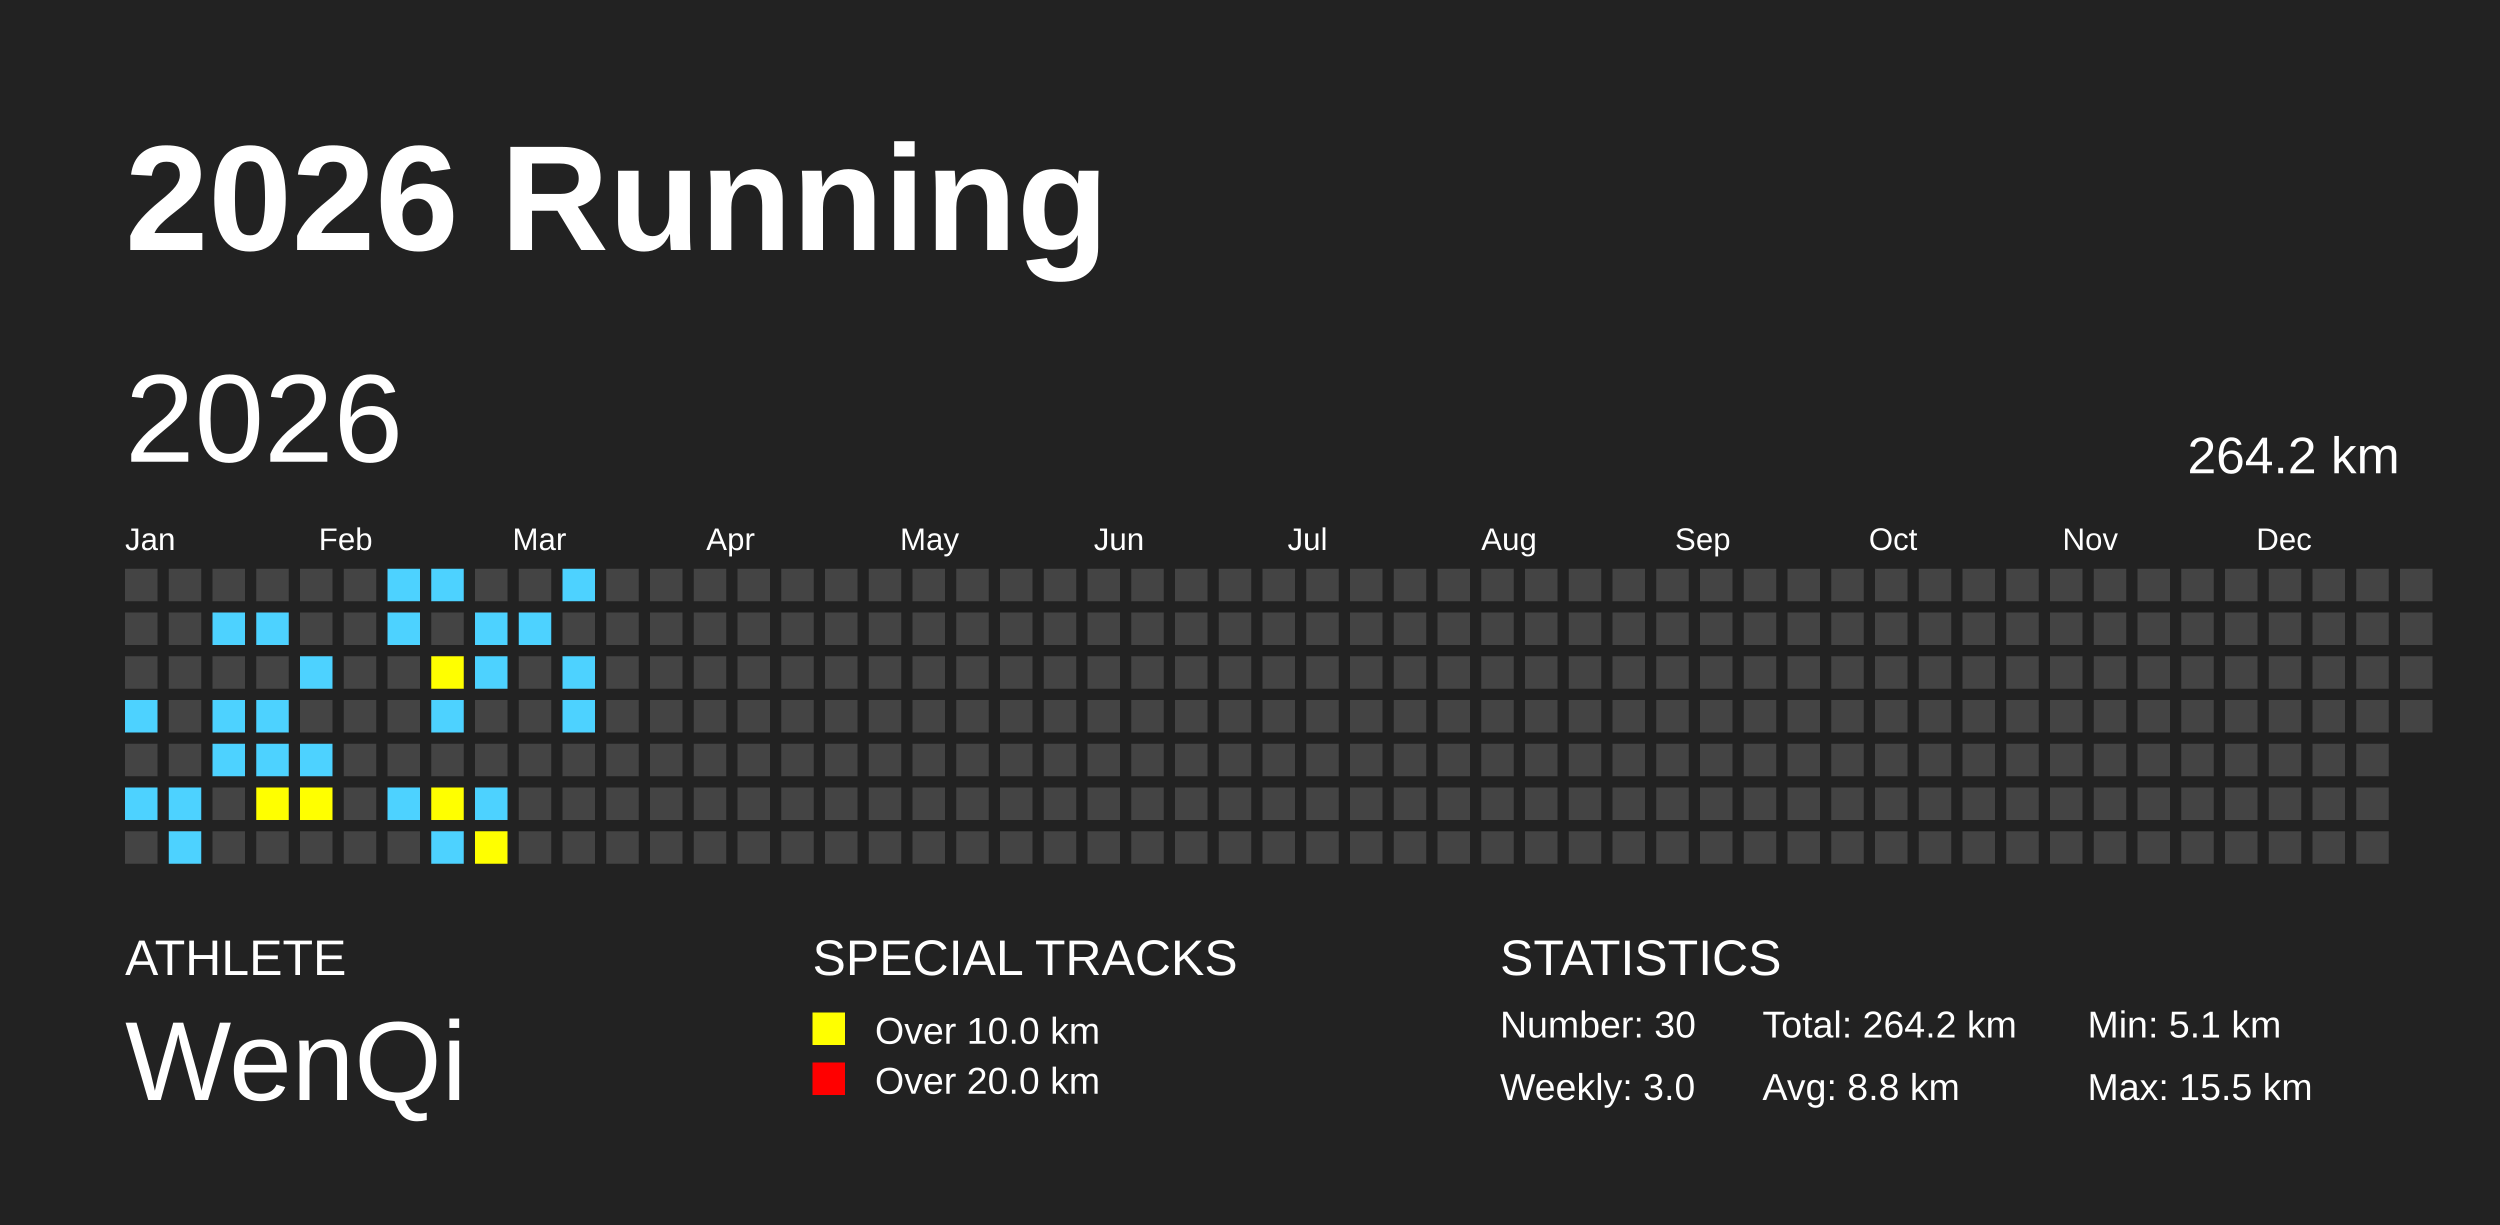
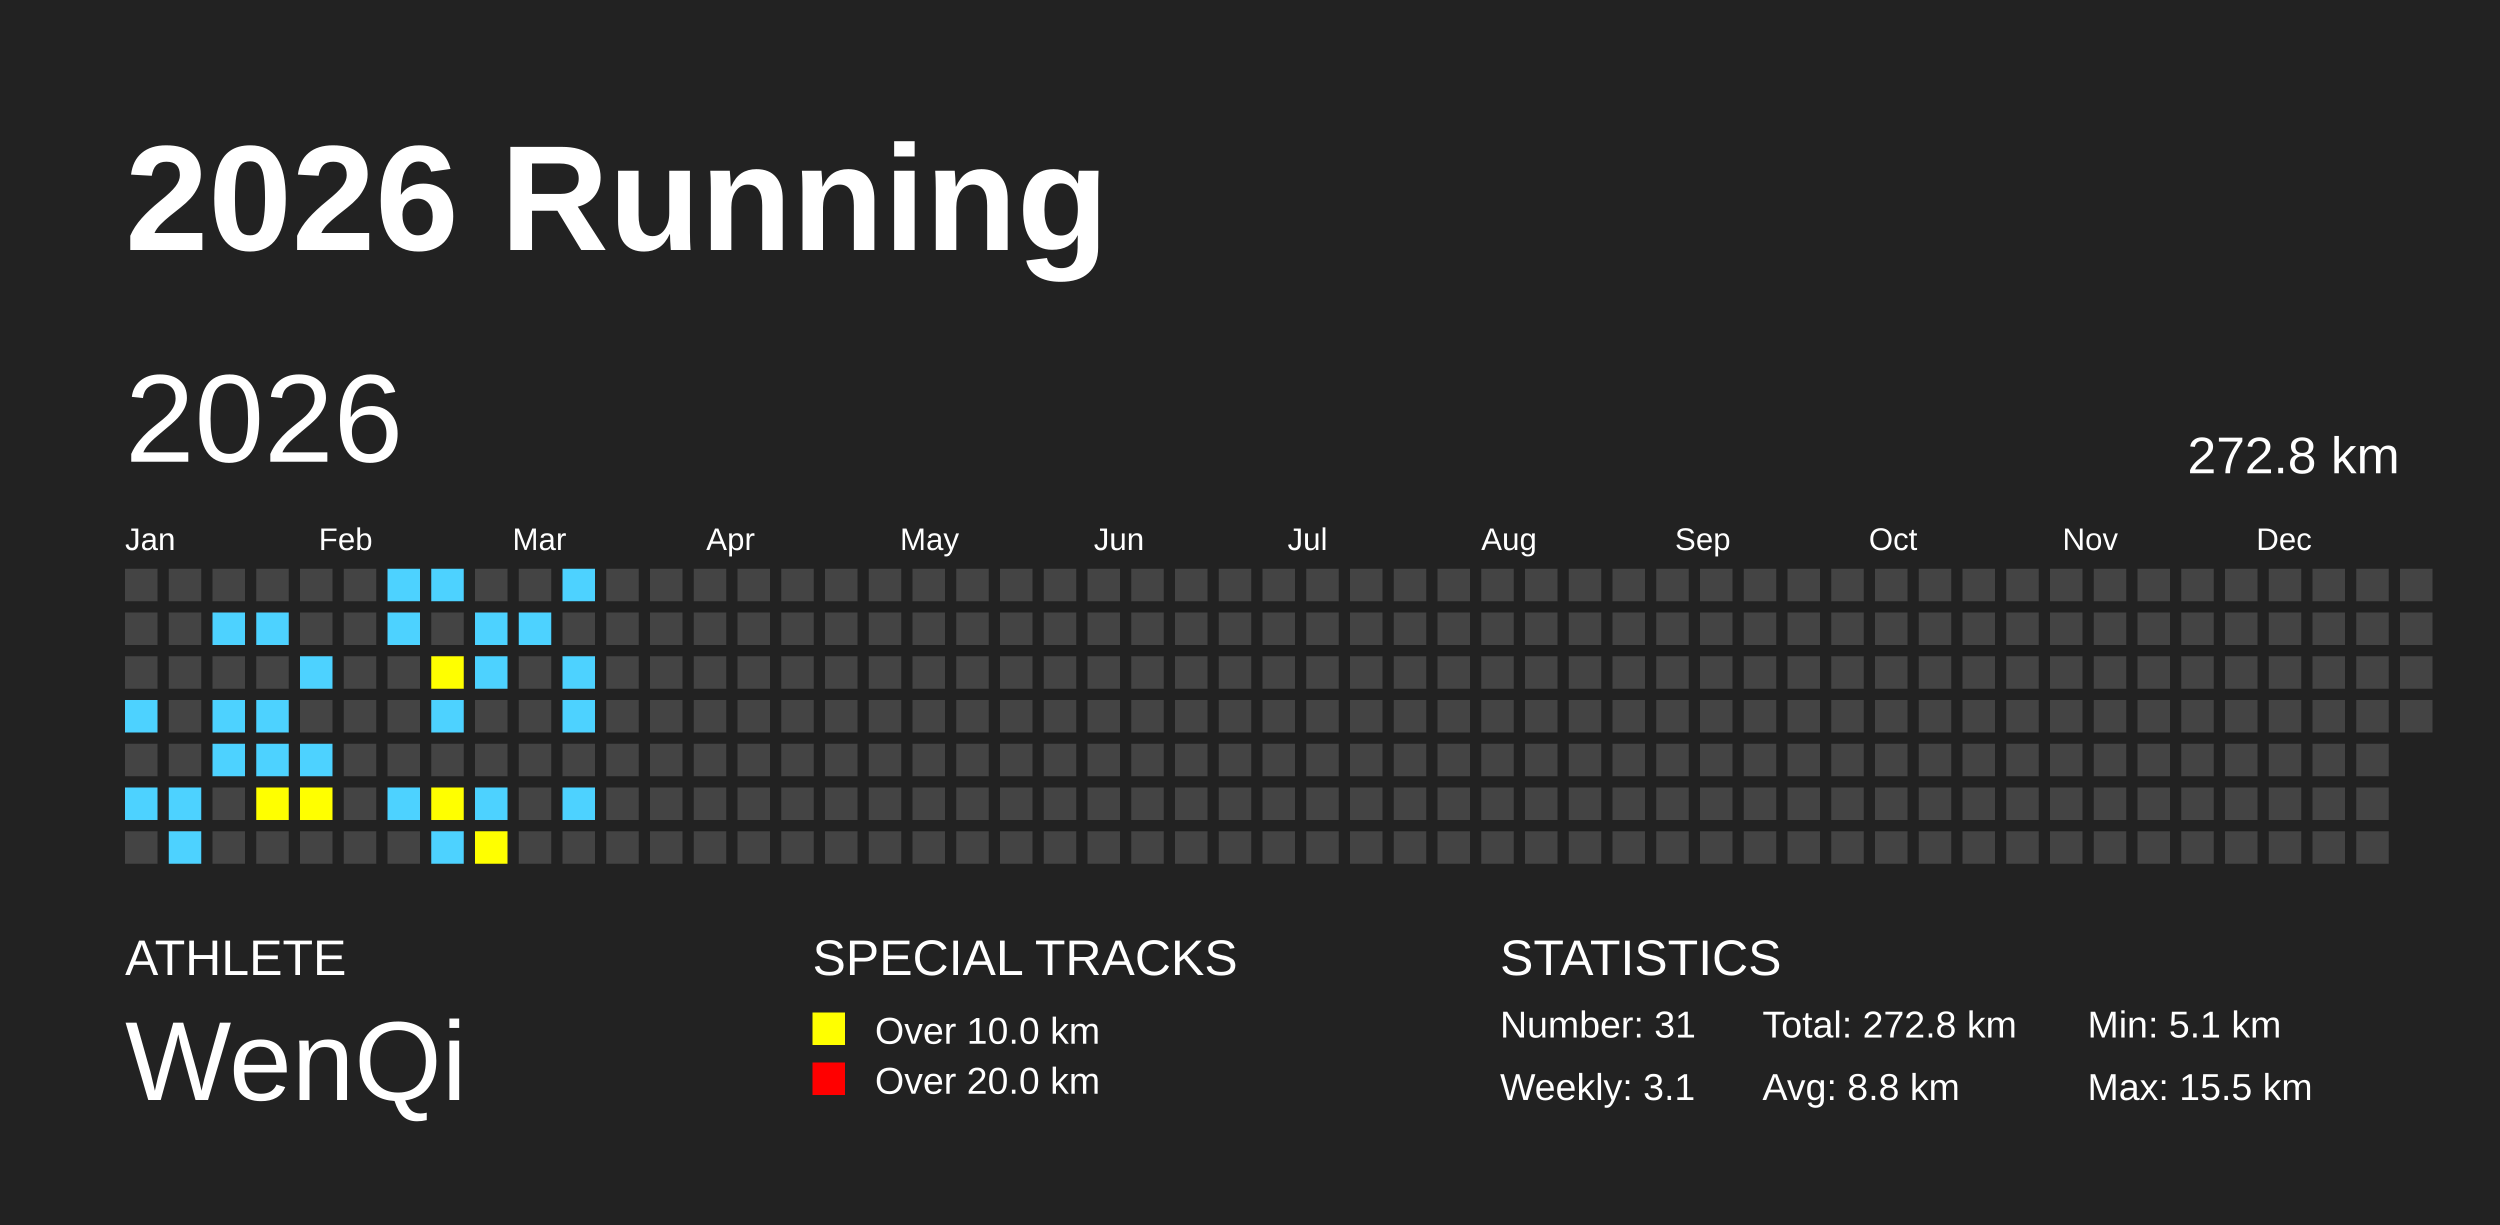
<svg xmlns="http://www.w3.org/2000/svg" baseProfile="full" height="98mm" version="1.1" viewBox="0,0,200,98" width="200mm">
  <defs />
  <rect fill="#222222" height="98" width="200" x="0" y="0" />
  <text fill="#FFFFFF" style="font-size:12px; font-family:Arial; font-weight:bold;" x="10" y="20">2026 Running</text>
  <text fill="#FFFFFF" style="font-size:4px; font-family:Arial" x="10" y="78">ATHLETE</text>
  <text fill="#FFFFFF" style="font-size:9px; font-family:Arial" x="10" y="88">WenQi</text>
  <text fill="#FFFFFF" style="font-size:4px; font-family:Arial" x="65" y="78">SPECIAL TRACKS</text>
  <rect fill="yellow" height="2.6" width="2.6" x="65" y="81" />
  <text fill="#FFFFFF" style="font-size:3px; font-family:Arial" x="70" y="83.5">Over 10.0 km</text>
  <rect fill="red" height="2.6" width="2.6" x="65" y="85" />
  <text fill="#FFFFFF" style="font-size:3px; font-family:Arial" x="70" y="87.5">Over 20.0 km</text>
  <text fill="#FFFFFF" style="font-size:4px; font-family:Arial" x="120" y="78">STATISTICS</text>
-   <text fill="#FFFFFF" style="font-size:3px; font-family:Arial" x="120" y="83">Number: 30</text>
-   <text fill="#FFFFFF" style="font-size:3px; font-family:Arial" x="120" y="88">Weekly: 3.0</text>
-   <text fill="#FFFFFF" style="font-size:3px; font-family:Arial" x="141" y="83">Total: 264.2 km</text>
+   <text fill="#FFFFFF" style="font-size:3px; font-family:Arial" x="120" y="83">Number: 31</text>
+   <text fill="#FFFFFF" style="font-size:3px; font-family:Arial" x="120" y="88">Weekly: 3.1</text>
+   <text fill="#FFFFFF" style="font-size:3px; font-family:Arial" x="141" y="83">Total: 272.8 km</text>
  <text fill="#FFFFFF" style="font-size:3px; font-family:Arial" x="141" y="88">Avg: 8.8 km</text>
  <text fill="#FFFFFF" style="font-size:3px; font-family:Arial" x="167" y="83">Min: 5.1 km</text>
  <text fill="#FFFFFF" style="font-size:3px; font-family:Arial" x="167" y="88">Max: 15.5 km</text>
  <text dominant-baseline="hanging" fill="#FFFFFF" style="font-size:10.0px; font-family:Arial;" x="10" y="30">2026</text>
-   <text dominant-baseline="hanging" fill="#FFFFFF" style="font-size:4.125px; font-family:Arial;" x="175" y="35">264.2 km</text>
+   <text dominant-baseline="hanging" fill="#FFFFFF" style="font-size:4.125px; font-family:Arial;" x="175" y="35">272.8 km</text>
  <text fill="#FFFFFF" style="font-size:2.5px; font-family:Arial" x="10.0" y="44">Jan</text>
  <text fill="#FFFFFF" style="font-size:2.5px; font-family:Arial" x="25.5" y="44">Feb</text>
  <text fill="#FFFFFF" style="font-size:2.5px; font-family:Arial" x="41.0" y="44">Mar</text>
  <text fill="#FFFFFF" style="font-size:2.5px; font-family:Arial" x="56.5" y="44">Apr</text>
  <text fill="#FFFFFF" style="font-size:2.5px; font-family:Arial" x="72.0" y="44">May</text>
  <text fill="#FFFFFF" style="font-size:2.5px; font-family:Arial" x="87.5" y="44">Jun</text>
  <text fill="#FFFFFF" style="font-size:2.5px; font-family:Arial" x="103.0" y="44">Jul</text>
  <text fill="#FFFFFF" style="font-size:2.5px; font-family:Arial" x="118.5" y="44">Aug</text>
  <text fill="#FFFFFF" style="font-size:2.5px; font-family:Arial" x="134.0" y="44">Sep</text>
  <text fill="#FFFFFF" style="font-size:2.5px; font-family:Arial" x="149.5" y="44">Oct</text>
  <text fill="#FFFFFF" style="font-size:2.5px; font-family:Arial" x="165.0" y="44">Nov</text>
  <text fill="#FFFFFF" style="font-size:2.5px; font-family:Arial" x="180.5" y="44">Dec</text>
  <rect fill="#444444" height="2.6" width="2.6" x="10.0" y="45.5" />
  <rect fill="#444444" height="2.6" width="2.6" x="10.0" y="49.0" />
  <rect fill="#444444" height="2.6" width="2.6" x="10.0" y="52.5" />
  <rect fill="#4DD2FF" height="2.6" width="2.6" x="10.0" y="56.0" />
  <rect fill="#444444" height="2.6" width="2.6" x="10.0" y="59.5" />
  <rect fill="#4DD2FF" height="2.6" width="2.6" x="10.0" y="63.0" />
  <rect fill="#444444" height="2.6" width="2.6" x="10.0" y="66.5" />
  <rect fill="#444444" height="2.6" width="2.6" x="13.5" y="45.5" />
  <rect fill="#444444" height="2.6" width="2.6" x="13.5" y="49.0" />
  <rect fill="#444444" height="2.6" width="2.6" x="13.5" y="52.5" />
  <rect fill="#444444" height="2.6" width="2.6" x="13.5" y="56.0" />
  <rect fill="#444444" height="2.6" width="2.6" x="13.5" y="59.5" />
  <rect fill="#4DD2FF" height="2.6" width="2.6" x="13.5" y="63.0" />
  <rect fill="#4DD2FF" height="2.6" width="2.6" x="13.5" y="66.5" />
  <rect fill="#444444" height="2.6" width="2.6" x="17.0" y="45.5" />
  <rect fill="#4DD2FF" height="2.6" width="2.6" x="17.0" y="49.0" />
  <rect fill="#444444" height="2.6" width="2.6" x="17.0" y="52.5" />
  <rect fill="#4DD2FF" height="2.6" width="2.6" x="17.0" y="56.0" />
  <rect fill="#4DD2FF" height="2.6" width="2.6" x="17.0" y="59.5" />
  <rect fill="#444444" height="2.6" width="2.6" x="17.0" y="63.0" />
  <rect fill="#444444" height="2.6" width="2.6" x="17.0" y="66.5" />
  <rect fill="#444444" height="2.6" width="2.6" x="20.5" y="45.5" />
  <rect fill="#4DD2FF" height="2.6" width="2.6" x="20.5" y="49.0" />
  <rect fill="#444444" height="2.6" width="2.6" x="20.5" y="52.5" />
  <rect fill="#4DD2FF" height="2.6" width="2.6" x="20.5" y="56.0" />
  <rect fill="#4DD2FF" height="2.6" width="2.6" x="20.5" y="59.5" />
  <rect fill="yellow" height="2.6" width="2.6" x="20.5" y="63.0" />
  <rect fill="#444444" height="2.6" width="2.6" x="20.5" y="66.5" />
  <rect fill="#444444" height="2.6" width="2.6" x="24.0" y="45.5" />
  <rect fill="#444444" height="2.6" width="2.6" x="24.0" y="49.0" />
  <rect fill="#4DD2FF" height="2.6" width="2.6" x="24.0" y="52.5" />
  <rect fill="#444444" height="2.6" width="2.6" x="24.0" y="56.0" />
  <rect fill="#4DD2FF" height="2.6" width="2.6" x="24.0" y="59.5" />
  <rect fill="yellow" height="2.6" width="2.6" x="24.0" y="63.0" />
  <rect fill="#444444" height="2.6" width="2.6" x="24.0" y="66.5" />
  <rect fill="#444444" height="2.6" width="2.6" x="27.5" y="45.5" />
  <rect fill="#444444" height="2.6" width="2.6" x="27.5" y="49.0" />
  <rect fill="#444444" height="2.6" width="2.6" x="27.5" y="52.5" />
  <rect fill="#444444" height="2.6" width="2.6" x="27.5" y="56.0" />
  <rect fill="#444444" height="2.6" width="2.6" x="27.5" y="59.5" />
  <rect fill="#444444" height="2.6" width="2.6" x="27.5" y="63.0" />
  <rect fill="#444444" height="2.6" width="2.6" x="27.5" y="66.5" />
  <rect fill="#4DD2FF" height="2.6" width="2.6" x="31.0" y="45.5" />
  <rect fill="#4DD2FF" height="2.6" width="2.6" x="31.0" y="49.0" />
  <rect fill="#444444" height="2.6" width="2.6" x="31.0" y="52.5" />
  <rect fill="#444444" height="2.6" width="2.6" x="31.0" y="56.0" />
  <rect fill="#444444" height="2.6" width="2.6" x="31.0" y="59.5" />
  <rect fill="#4DD2FF" height="2.6" width="2.6" x="31.0" y="63.0" />
  <rect fill="#444444" height="2.6" width="2.6" x="31.0" y="66.5" />
  <rect fill="#4DD2FF" height="2.6" width="2.6" x="34.5" y="45.5" />
  <rect fill="#444444" height="2.6" width="2.6" x="34.5" y="49.0" />
  <rect fill="yellow" height="2.6" width="2.6" x="34.5" y="52.5" />
  <rect fill="#4DD2FF" height="2.6" width="2.6" x="34.5" y="56.0" />
  <rect fill="#444444" height="2.6" width="2.6" x="34.5" y="59.5" />
  <rect fill="yellow" height="2.6" width="2.6" x="34.5" y="63.0" />
  <rect fill="#4DD2FF" height="2.6" width="2.6" x="34.5" y="66.5" />
  <rect fill="#444444" height="2.6" width="2.6" x="38.0" y="45.5" />
  <rect fill="#4DD2FF" height="2.6" width="2.6" x="38.0" y="49.0" />
  <rect fill="#4DD2FF" height="2.6" width="2.6" x="38.0" y="52.5" />
  <rect fill="#444444" height="2.6" width="2.6" x="38.0" y="56.0" />
  <rect fill="#444444" height="2.6" width="2.6" x="38.0" y="59.5" />
  <rect fill="#4DD2FF" height="2.6" width="2.6" x="38.0" y="63.0" />
  <rect fill="yellow" height="2.6" width="2.6" x="38.0" y="66.5" />
  <rect fill="#444444" height="2.6" width="2.6" x="41.5" y="45.5" />
  <rect fill="#4DD2FF" height="2.6" width="2.6" x="41.5" y="49.0" />
  <rect fill="#444444" height="2.6" width="2.6" x="41.5" y="52.5" />
  <rect fill="#444444" height="2.6" width="2.6" x="41.5" y="56.0" />
  <rect fill="#444444" height="2.6" width="2.6" x="41.5" y="59.5" />
  <rect fill="#444444" height="2.6" width="2.6" x="41.5" y="63.0" />
  <rect fill="#444444" height="2.6" width="2.6" x="41.5" y="66.5" />
  <rect fill="#4DD2FF" height="2.6" width="2.6" x="45.0" y="45.5" />
  <rect fill="#444444" height="2.6" width="2.6" x="45.0" y="49.0" />
  <rect fill="#4DD2FF" height="2.6" width="2.6" x="45.0" y="52.5" />
  <rect fill="#4DD2FF" height="2.6" width="2.6" x="45.0" y="56.0" />
  <rect fill="#444444" height="2.6" width="2.6" x="45.0" y="59.5" />
-   <rect fill="#444444" height="2.6" width="2.6" x="45.0" y="63.0" />
+   <rect fill="#4DD2FF" height="2.6" width="2.6" x="45.0" y="63.0" />
  <rect fill="#444444" height="2.6" width="2.6" x="45.0" y="66.5" />
  <rect fill="#444444" height="2.6" width="2.6" x="48.5" y="45.5" />
  <rect fill="#444444" height="2.6" width="2.6" x="48.5" y="49.0" />
  <rect fill="#444444" height="2.6" width="2.6" x="48.5" y="52.5" />
  <rect fill="#444444" height="2.6" width="2.6" x="48.5" y="56.0" />
  <rect fill="#444444" height="2.6" width="2.6" x="48.5" y="59.5" />
  <rect fill="#444444" height="2.6" width="2.6" x="48.5" y="63.0" />
  <rect fill="#444444" height="2.6" width="2.6" x="48.5" y="66.5" />
  <rect fill="#444444" height="2.6" width="2.6" x="52.0" y="45.5" />
  <rect fill="#444444" height="2.6" width="2.6" x="52.0" y="49.0" />
  <rect fill="#444444" height="2.6" width="2.6" x="52.0" y="52.5" />
  <rect fill="#444444" height="2.6" width="2.6" x="52.0" y="56.0" />
  <rect fill="#444444" height="2.6" width="2.6" x="52.0" y="59.5" />
  <rect fill="#444444" height="2.6" width="2.6" x="52.0" y="63.0" />
  <rect fill="#444444" height="2.6" width="2.6" x="52.0" y="66.5" />
  <rect fill="#444444" height="2.6" width="2.6" x="55.5" y="45.5" />
  <rect fill="#444444" height="2.6" width="2.6" x="55.5" y="49.0" />
  <rect fill="#444444" height="2.6" width="2.6" x="55.5" y="52.5" />
  <rect fill="#444444" height="2.6" width="2.6" x="55.5" y="56.0" />
  <rect fill="#444444" height="2.6" width="2.6" x="55.5" y="59.5" />
  <rect fill="#444444" height="2.6" width="2.6" x="55.5" y="63.0" />
  <rect fill="#444444" height="2.6" width="2.6" x="55.5" y="66.5" />
  <rect fill="#444444" height="2.6" width="2.6" x="59.0" y="45.5" />
  <rect fill="#444444" height="2.6" width="2.6" x="59.0" y="49.0" />
  <rect fill="#444444" height="2.6" width="2.6" x="59.0" y="52.5" />
  <rect fill="#444444" height="2.6" width="2.6" x="59.0" y="56.0" />
  <rect fill="#444444" height="2.6" width="2.6" x="59.0" y="59.5" />
  <rect fill="#444444" height="2.6" width="2.6" x="59.0" y="63.0" />
  <rect fill="#444444" height="2.6" width="2.6" x="59.0" y="66.5" />
  <rect fill="#444444" height="2.6" width="2.6" x="62.5" y="45.5" />
  <rect fill="#444444" height="2.6" width="2.6" x="62.5" y="49.0" />
  <rect fill="#444444" height="2.6" width="2.6" x="62.5" y="52.5" />
  <rect fill="#444444" height="2.6" width="2.6" x="62.5" y="56.0" />
  <rect fill="#444444" height="2.6" width="2.6" x="62.5" y="59.5" />
  <rect fill="#444444" height="2.6" width="2.6" x="62.5" y="63.0" />
  <rect fill="#444444" height="2.6" width="2.6" x="62.5" y="66.5" />
  <rect fill="#444444" height="2.6" width="2.6" x="66.0" y="45.5" />
  <rect fill="#444444" height="2.6" width="2.6" x="66.0" y="49.0" />
  <rect fill="#444444" height="2.6" width="2.6" x="66.0" y="52.5" />
  <rect fill="#444444" height="2.6" width="2.6" x="66.0" y="56.0" />
  <rect fill="#444444" height="2.6" width="2.6" x="66.0" y="59.5" />
  <rect fill="#444444" height="2.6" width="2.6" x="66.0" y="63.0" />
  <rect fill="#444444" height="2.6" width="2.6" x="66.0" y="66.5" />
  <rect fill="#444444" height="2.6" width="2.6" x="69.5" y="45.5" />
  <rect fill="#444444" height="2.6" width="2.6" x="69.5" y="49.0" />
  <rect fill="#444444" height="2.6" width="2.6" x="69.5" y="52.5" />
  <rect fill="#444444" height="2.6" width="2.6" x="69.5" y="56.0" />
  <rect fill="#444444" height="2.6" width="2.6" x="69.5" y="59.5" />
  <rect fill="#444444" height="2.6" width="2.6" x="69.5" y="63.0" />
  <rect fill="#444444" height="2.6" width="2.6" x="69.5" y="66.5" />
  <rect fill="#444444" height="2.6" width="2.6" x="73.0" y="45.5" />
  <rect fill="#444444" height="2.6" width="2.6" x="73.0" y="49.0" />
  <rect fill="#444444" height="2.6" width="2.6" x="73.0" y="52.5" />
  <rect fill="#444444" height="2.6" width="2.6" x="73.0" y="56.0" />
  <rect fill="#444444" height="2.6" width="2.6" x="73.0" y="59.5" />
  <rect fill="#444444" height="2.6" width="2.6" x="73.0" y="63.0" />
  <rect fill="#444444" height="2.6" width="2.6" x="73.0" y="66.5" />
  <rect fill="#444444" height="2.6" width="2.6" x="76.5" y="45.5" />
  <rect fill="#444444" height="2.6" width="2.6" x="76.5" y="49.0" />
  <rect fill="#444444" height="2.6" width="2.6" x="76.5" y="52.5" />
  <rect fill="#444444" height="2.6" width="2.6" x="76.5" y="56.0" />
  <rect fill="#444444" height="2.6" width="2.6" x="76.5" y="59.5" />
  <rect fill="#444444" height="2.6" width="2.6" x="76.5" y="63.0" />
  <rect fill="#444444" height="2.6" width="2.6" x="76.5" y="66.5" />
  <rect fill="#444444" height="2.6" width="2.6" x="80.0" y="45.5" />
  <rect fill="#444444" height="2.6" width="2.6" x="80.0" y="49.0" />
  <rect fill="#444444" height="2.6" width="2.6" x="80.0" y="52.5" />
  <rect fill="#444444" height="2.6" width="2.6" x="80.0" y="56.0" />
  <rect fill="#444444" height="2.6" width="2.6" x="80.0" y="59.5" />
  <rect fill="#444444" height="2.6" width="2.6" x="80.0" y="63.0" />
  <rect fill="#444444" height="2.6" width="2.6" x="80.0" y="66.5" />
  <rect fill="#444444" height="2.6" width="2.6" x="83.5" y="45.5" />
  <rect fill="#444444" height="2.6" width="2.6" x="83.5" y="49.0" />
  <rect fill="#444444" height="2.6" width="2.6" x="83.5" y="52.5" />
  <rect fill="#444444" height="2.6" width="2.6" x="83.5" y="56.0" />
  <rect fill="#444444" height="2.6" width="2.6" x="83.5" y="59.5" />
  <rect fill="#444444" height="2.6" width="2.6" x="83.5" y="63.0" />
  <rect fill="#444444" height="2.6" width="2.6" x="83.5" y="66.5" />
  <rect fill="#444444" height="2.6" width="2.6" x="87.0" y="45.5" />
  <rect fill="#444444" height="2.6" width="2.6" x="87.0" y="49.0" />
  <rect fill="#444444" height="2.6" width="2.6" x="87.0" y="52.5" />
  <rect fill="#444444" height="2.6" width="2.6" x="87.0" y="56.0" />
  <rect fill="#444444" height="2.6" width="2.6" x="87.0" y="59.5" />
  <rect fill="#444444" height="2.6" width="2.6" x="87.0" y="63.0" />
  <rect fill="#444444" height="2.6" width="2.6" x="87.0" y="66.5" />
  <rect fill="#444444" height="2.6" width="2.6" x="90.5" y="45.5" />
  <rect fill="#444444" height="2.6" width="2.6" x="90.5" y="49.0" />
  <rect fill="#444444" height="2.6" width="2.6" x="90.5" y="52.5" />
  <rect fill="#444444" height="2.6" width="2.6" x="90.5" y="56.0" />
  <rect fill="#444444" height="2.6" width="2.6" x="90.5" y="59.5" />
  <rect fill="#444444" height="2.6" width="2.6" x="90.5" y="63.0" />
  <rect fill="#444444" height="2.6" width="2.6" x="90.5" y="66.5" />
  <rect fill="#444444" height="2.6" width="2.6" x="94.0" y="45.5" />
  <rect fill="#444444" height="2.6" width="2.6" x="94.0" y="49.0" />
  <rect fill="#444444" height="2.6" width="2.6" x="94.0" y="52.5" />
  <rect fill="#444444" height="2.6" width="2.6" x="94.0" y="56.0" />
  <rect fill="#444444" height="2.6" width="2.6" x="94.0" y="59.5" />
  <rect fill="#444444" height="2.6" width="2.6" x="94.0" y="63.0" />
  <rect fill="#444444" height="2.6" width="2.6" x="94.0" y="66.5" />
  <rect fill="#444444" height="2.6" width="2.6" x="97.5" y="45.5" />
  <rect fill="#444444" height="2.6" width="2.6" x="97.5" y="49.0" />
  <rect fill="#444444" height="2.6" width="2.6" x="97.5" y="52.5" />
  <rect fill="#444444" height="2.6" width="2.6" x="97.5" y="56.0" />
  <rect fill="#444444" height="2.6" width="2.6" x="97.5" y="59.5" />
  <rect fill="#444444" height="2.6" width="2.6" x="97.5" y="63.0" />
  <rect fill="#444444" height="2.6" width="2.6" x="97.5" y="66.5" />
  <rect fill="#444444" height="2.6" width="2.6" x="101.0" y="45.5" />
  <rect fill="#444444" height="2.6" width="2.6" x="101.0" y="49.0" />
  <rect fill="#444444" height="2.6" width="2.6" x="101.0" y="52.5" />
  <rect fill="#444444" height="2.6" width="2.6" x="101.0" y="56.0" />
  <rect fill="#444444" height="2.6" width="2.6" x="101.0" y="59.5" />
  <rect fill="#444444" height="2.6" width="2.6" x="101.0" y="63.0" />
  <rect fill="#444444" height="2.6" width="2.6" x="101.0" y="66.5" />
  <rect fill="#444444" height="2.6" width="2.6" x="104.5" y="45.5" />
  <rect fill="#444444" height="2.6" width="2.6" x="104.5" y="49.0" />
  <rect fill="#444444" height="2.6" width="2.6" x="104.5" y="52.5" />
  <rect fill="#444444" height="2.6" width="2.6" x="104.5" y="56.0" />
  <rect fill="#444444" height="2.6" width="2.6" x="104.5" y="59.5" />
  <rect fill="#444444" height="2.6" width="2.6" x="104.5" y="63.0" />
  <rect fill="#444444" height="2.6" width="2.6" x="104.5" y="66.5" />
  <rect fill="#444444" height="2.6" width="2.6" x="108.0" y="45.5" />
  <rect fill="#444444" height="2.6" width="2.6" x="108.0" y="49.0" />
  <rect fill="#444444" height="2.6" width="2.6" x="108.0" y="52.5" />
  <rect fill="#444444" height="2.6" width="2.6" x="108.0" y="56.0" />
  <rect fill="#444444" height="2.6" width="2.6" x="108.0" y="59.5" />
  <rect fill="#444444" height="2.6" width="2.6" x="108.0" y="63.0" />
  <rect fill="#444444" height="2.6" width="2.6" x="108.0" y="66.5" />
  <rect fill="#444444" height="2.6" width="2.6" x="111.5" y="45.5" />
  <rect fill="#444444" height="2.6" width="2.6" x="111.5" y="49.0" />
  <rect fill="#444444" height="2.6" width="2.6" x="111.5" y="52.5" />
  <rect fill="#444444" height="2.6" width="2.6" x="111.5" y="56.0" />
  <rect fill="#444444" height="2.6" width="2.6" x="111.5" y="59.5" />
  <rect fill="#444444" height="2.6" width="2.6" x="111.5" y="63.0" />
  <rect fill="#444444" height="2.6" width="2.6" x="111.5" y="66.5" />
  <rect fill="#444444" height="2.6" width="2.6" x="115.0" y="45.5" />
  <rect fill="#444444" height="2.6" width="2.6" x="115.0" y="49.0" />
  <rect fill="#444444" height="2.6" width="2.6" x="115.0" y="52.5" />
  <rect fill="#444444" height="2.6" width="2.6" x="115.0" y="56.0" />
  <rect fill="#444444" height="2.6" width="2.6" x="115.0" y="59.5" />
  <rect fill="#444444" height="2.6" width="2.6" x="115.0" y="63.0" />
  <rect fill="#444444" height="2.6" width="2.6" x="115.0" y="66.5" />
  <rect fill="#444444" height="2.6" width="2.6" x="118.5" y="45.5" />
  <rect fill="#444444" height="2.6" width="2.6" x="118.5" y="49.0" />
  <rect fill="#444444" height="2.6" width="2.6" x="118.5" y="52.5" />
  <rect fill="#444444" height="2.6" width="2.6" x="118.5" y="56.0" />
  <rect fill="#444444" height="2.6" width="2.6" x="118.5" y="59.5" />
  <rect fill="#444444" height="2.6" width="2.6" x="118.5" y="63.0" />
  <rect fill="#444444" height="2.6" width="2.6" x="118.5" y="66.5" />
  <rect fill="#444444" height="2.6" width="2.6" x="122.0" y="45.5" />
  <rect fill="#444444" height="2.6" width="2.6" x="122.0" y="49.0" />
  <rect fill="#444444" height="2.6" width="2.6" x="122.0" y="52.5" />
  <rect fill="#444444" height="2.6" width="2.6" x="122.0" y="56.0" />
  <rect fill="#444444" height="2.6" width="2.6" x="122.0" y="59.5" />
  <rect fill="#444444" height="2.6" width="2.6" x="122.0" y="63.0" />
  <rect fill="#444444" height="2.6" width="2.6" x="122.0" y="66.5" />
  <rect fill="#444444" height="2.6" width="2.6" x="125.5" y="45.5" />
  <rect fill="#444444" height="2.6" width="2.6" x="125.5" y="49.0" />
  <rect fill="#444444" height="2.6" width="2.6" x="125.5" y="52.5" />
  <rect fill="#444444" height="2.6" width="2.6" x="125.5" y="56.0" />
  <rect fill="#444444" height="2.6" width="2.6" x="125.5" y="59.5" />
  <rect fill="#444444" height="2.6" width="2.6" x="125.5" y="63.0" />
  <rect fill="#444444" height="2.6" width="2.6" x="125.5" y="66.5" />
  <rect fill="#444444" height="2.6" width="2.6" x="129.0" y="45.5" />
  <rect fill="#444444" height="2.6" width="2.6" x="129.0" y="49.0" />
  <rect fill="#444444" height="2.6" width="2.6" x="129.0" y="52.5" />
  <rect fill="#444444" height="2.6" width="2.6" x="129.0" y="56.0" />
  <rect fill="#444444" height="2.6" width="2.6" x="129.0" y="59.5" />
  <rect fill="#444444" height="2.6" width="2.6" x="129.0" y="63.0" />
  <rect fill="#444444" height="2.6" width="2.6" x="129.0" y="66.5" />
  <rect fill="#444444" height="2.6" width="2.6" x="132.5" y="45.5" />
  <rect fill="#444444" height="2.6" width="2.6" x="132.5" y="49.0" />
  <rect fill="#444444" height="2.6" width="2.6" x="132.5" y="52.5" />
  <rect fill="#444444" height="2.6" width="2.6" x="132.5" y="56.0" />
  <rect fill="#444444" height="2.6" width="2.6" x="132.5" y="59.5" />
  <rect fill="#444444" height="2.6" width="2.6" x="132.5" y="63.0" />
  <rect fill="#444444" height="2.6" width="2.6" x="132.5" y="66.5" />
  <rect fill="#444444" height="2.6" width="2.6" x="136.0" y="45.5" />
  <rect fill="#444444" height="2.6" width="2.6" x="136.0" y="49.0" />
  <rect fill="#444444" height="2.6" width="2.6" x="136.0" y="52.5" />
  <rect fill="#444444" height="2.6" width="2.6" x="136.0" y="56.0" />
  <rect fill="#444444" height="2.6" width="2.6" x="136.0" y="59.5" />
  <rect fill="#444444" height="2.6" width="2.6" x="136.0" y="63.0" />
  <rect fill="#444444" height="2.6" width="2.6" x="136.0" y="66.5" />
  <rect fill="#444444" height="2.6" width="2.6" x="139.5" y="45.5" />
  <rect fill="#444444" height="2.6" width="2.6" x="139.5" y="49.0" />
  <rect fill="#444444" height="2.6" width="2.6" x="139.5" y="52.5" />
  <rect fill="#444444" height="2.6" width="2.6" x="139.5" y="56.0" />
  <rect fill="#444444" height="2.6" width="2.6" x="139.5" y="59.5" />
  <rect fill="#444444" height="2.6" width="2.6" x="139.5" y="63.0" />
  <rect fill="#444444" height="2.6" width="2.6" x="139.5" y="66.5" />
  <rect fill="#444444" height="2.6" width="2.6" x="143.0" y="45.5" />
  <rect fill="#444444" height="2.6" width="2.6" x="143.0" y="49.0" />
  <rect fill="#444444" height="2.6" width="2.6" x="143.0" y="52.5" />
  <rect fill="#444444" height="2.6" width="2.6" x="143.0" y="56.0" />
  <rect fill="#444444" height="2.6" width="2.6" x="143.0" y="59.5" />
  <rect fill="#444444" height="2.6" width="2.6" x="143.0" y="63.0" />
  <rect fill="#444444" height="2.6" width="2.6" x="143.0" y="66.5" />
  <rect fill="#444444" height="2.6" width="2.6" x="146.5" y="45.5" />
  <rect fill="#444444" height="2.6" width="2.6" x="146.5" y="49.0" />
  <rect fill="#444444" height="2.6" width="2.6" x="146.5" y="52.5" />
  <rect fill="#444444" height="2.6" width="2.6" x="146.5" y="56.0" />
  <rect fill="#444444" height="2.6" width="2.6" x="146.5" y="59.5" />
  <rect fill="#444444" height="2.6" width="2.6" x="146.5" y="63.0" />
  <rect fill="#444444" height="2.6" width="2.6" x="146.5" y="66.5" />
  <rect fill="#444444" height="2.6" width="2.6" x="150.0" y="45.5" />
  <rect fill="#444444" height="2.6" width="2.6" x="150.0" y="49.0" />
  <rect fill="#444444" height="2.6" width="2.6" x="150.0" y="52.5" />
  <rect fill="#444444" height="2.6" width="2.6" x="150.0" y="56.0" />
  <rect fill="#444444" height="2.6" width="2.6" x="150.0" y="59.5" />
  <rect fill="#444444" height="2.6" width="2.6" x="150.0" y="63.0" />
  <rect fill="#444444" height="2.6" width="2.6" x="150.0" y="66.5" />
  <rect fill="#444444" height="2.6" width="2.6" x="153.5" y="45.5" />
  <rect fill="#444444" height="2.6" width="2.6" x="153.5" y="49.0" />
  <rect fill="#444444" height="2.6" width="2.6" x="153.5" y="52.5" />
  <rect fill="#444444" height="2.6" width="2.6" x="153.5" y="56.0" />
  <rect fill="#444444" height="2.6" width="2.6" x="153.5" y="59.5" />
  <rect fill="#444444" height="2.6" width="2.6" x="153.5" y="63.0" />
  <rect fill="#444444" height="2.6" width="2.6" x="153.5" y="66.5" />
  <rect fill="#444444" height="2.6" width="2.6" x="157.0" y="45.5" />
  <rect fill="#444444" height="2.6" width="2.6" x="157.0" y="49.0" />
  <rect fill="#444444" height="2.6" width="2.6" x="157.0" y="52.5" />
  <rect fill="#444444" height="2.6" width="2.6" x="157.0" y="56.0" />
  <rect fill="#444444" height="2.6" width="2.6" x="157.0" y="59.5" />
  <rect fill="#444444" height="2.6" width="2.6" x="157.0" y="63.0" />
  <rect fill="#444444" height="2.6" width="2.6" x="157.0" y="66.5" />
  <rect fill="#444444" height="2.6" width="2.6" x="160.5" y="45.5" />
  <rect fill="#444444" height="2.6" width="2.6" x="160.5" y="49.0" />
  <rect fill="#444444" height="2.6" width="2.6" x="160.5" y="52.5" />
  <rect fill="#444444" height="2.6" width="2.6" x="160.5" y="56.0" />
  <rect fill="#444444" height="2.6" width="2.6" x="160.5" y="59.5" />
  <rect fill="#444444" height="2.6" width="2.6" x="160.5" y="63.0" />
  <rect fill="#444444" height="2.6" width="2.6" x="160.5" y="66.5" />
  <rect fill="#444444" height="2.6" width="2.6" x="164.0" y="45.5" />
  <rect fill="#444444" height="2.6" width="2.6" x="164.0" y="49.0" />
  <rect fill="#444444" height="2.6" width="2.6" x="164.0" y="52.5" />
  <rect fill="#444444" height="2.6" width="2.6" x="164.0" y="56.0" />
  <rect fill="#444444" height="2.6" width="2.6" x="164.0" y="59.5" />
  <rect fill="#444444" height="2.6" width="2.6" x="164.0" y="63.0" />
  <rect fill="#444444" height="2.6" width="2.6" x="164.0" y="66.5" />
  <rect fill="#444444" height="2.6" width="2.6" x="167.5" y="45.5" />
  <rect fill="#444444" height="2.6" width="2.6" x="167.5" y="49.0" />
  <rect fill="#444444" height="2.6" width="2.6" x="167.5" y="52.5" />
  <rect fill="#444444" height="2.6" width="2.6" x="167.5" y="56.0" />
  <rect fill="#444444" height="2.6" width="2.6" x="167.5" y="59.5" />
  <rect fill="#444444" height="2.6" width="2.6" x="167.5" y="63.0" />
  <rect fill="#444444" height="2.6" width="2.6" x="167.5" y="66.5" />
  <rect fill="#444444" height="2.6" width="2.6" x="171.0" y="45.5" />
  <rect fill="#444444" height="2.6" width="2.6" x="171.0" y="49.0" />
  <rect fill="#444444" height="2.6" width="2.6" x="171.0" y="52.5" />
  <rect fill="#444444" height="2.6" width="2.6" x="171.0" y="56.0" />
  <rect fill="#444444" height="2.6" width="2.6" x="171.0" y="59.5" />
  <rect fill="#444444" height="2.6" width="2.6" x="171.0" y="63.0" />
  <rect fill="#444444" height="2.6" width="2.6" x="171.0" y="66.5" />
  <rect fill="#444444" height="2.6" width="2.6" x="174.5" y="45.5" />
  <rect fill="#444444" height="2.6" width="2.6" x="174.5" y="49.0" />
  <rect fill="#444444" height="2.6" width="2.6" x="174.5" y="52.5" />
  <rect fill="#444444" height="2.6" width="2.6" x="174.5" y="56.0" />
  <rect fill="#444444" height="2.6" width="2.6" x="174.5" y="59.5" />
  <rect fill="#444444" height="2.6" width="2.6" x="174.5" y="63.0" />
  <rect fill="#444444" height="2.6" width="2.6" x="174.5" y="66.5" />
  <rect fill="#444444" height="2.6" width="2.6" x="178.0" y="45.5" />
  <rect fill="#444444" height="2.6" width="2.6" x="178.0" y="49.0" />
  <rect fill="#444444" height="2.6" width="2.6" x="178.0" y="52.5" />
  <rect fill="#444444" height="2.6" width="2.6" x="178.0" y="56.0" />
  <rect fill="#444444" height="2.6" width="2.6" x="178.0" y="59.5" />
  <rect fill="#444444" height="2.6" width="2.6" x="178.0" y="63.0" />
  <rect fill="#444444" height="2.6" width="2.6" x="178.0" y="66.5" />
  <rect fill="#444444" height="2.6" width="2.6" x="181.5" y="45.5" />
  <rect fill="#444444" height="2.6" width="2.6" x="181.5" y="49.0" />
  <rect fill="#444444" height="2.6" width="2.6" x="181.5" y="52.5" />
  <rect fill="#444444" height="2.6" width="2.6" x="181.5" y="56.0" />
  <rect fill="#444444" height="2.6" width="2.6" x="181.5" y="59.5" />
  <rect fill="#444444" height="2.6" width="2.6" x="181.5" y="63.0" />
  <rect fill="#444444" height="2.6" width="2.6" x="181.5" y="66.5" />
  <rect fill="#444444" height="2.6" width="2.6" x="185.0" y="45.5" />
  <rect fill="#444444" height="2.6" width="2.6" x="185.0" y="49.0" />
  <rect fill="#444444" height="2.6" width="2.6" x="185.0" y="52.5" />
  <rect fill="#444444" height="2.6" width="2.6" x="185.0" y="56.0" />
  <rect fill="#444444" height="2.6" width="2.6" x="185.0" y="59.5" />
  <rect fill="#444444" height="2.6" width="2.6" x="185.0" y="63.0" />
  <rect fill="#444444" height="2.6" width="2.6" x="185.0" y="66.5" />
  <rect fill="#444444" height="2.6" width="2.6" x="188.5" y="45.5" />
  <rect fill="#444444" height="2.6" width="2.6" x="188.5" y="49.0" />
  <rect fill="#444444" height="2.6" width="2.6" x="188.5" y="52.5" />
  <rect fill="#444444" height="2.6" width="2.6" x="188.5" y="56.0" />
  <rect fill="#444444" height="2.6" width="2.6" x="188.5" y="59.5" />
  <rect fill="#444444" height="2.6" width="2.6" x="188.5" y="63.0" />
  <rect fill="#444444" height="2.6" width="2.6" x="188.5" y="66.5" />
  <rect fill="#444444" height="2.6" width="2.6" x="192.0" y="45.5" />
  <rect fill="#444444" height="2.6" width="2.6" x="192.0" y="49.0" />
  <rect fill="#444444" height="2.6" width="2.6" x="192.0" y="52.5" />
  <rect fill="#444444" height="2.6" width="2.6" x="192.0" y="56.0" />
</svg>
